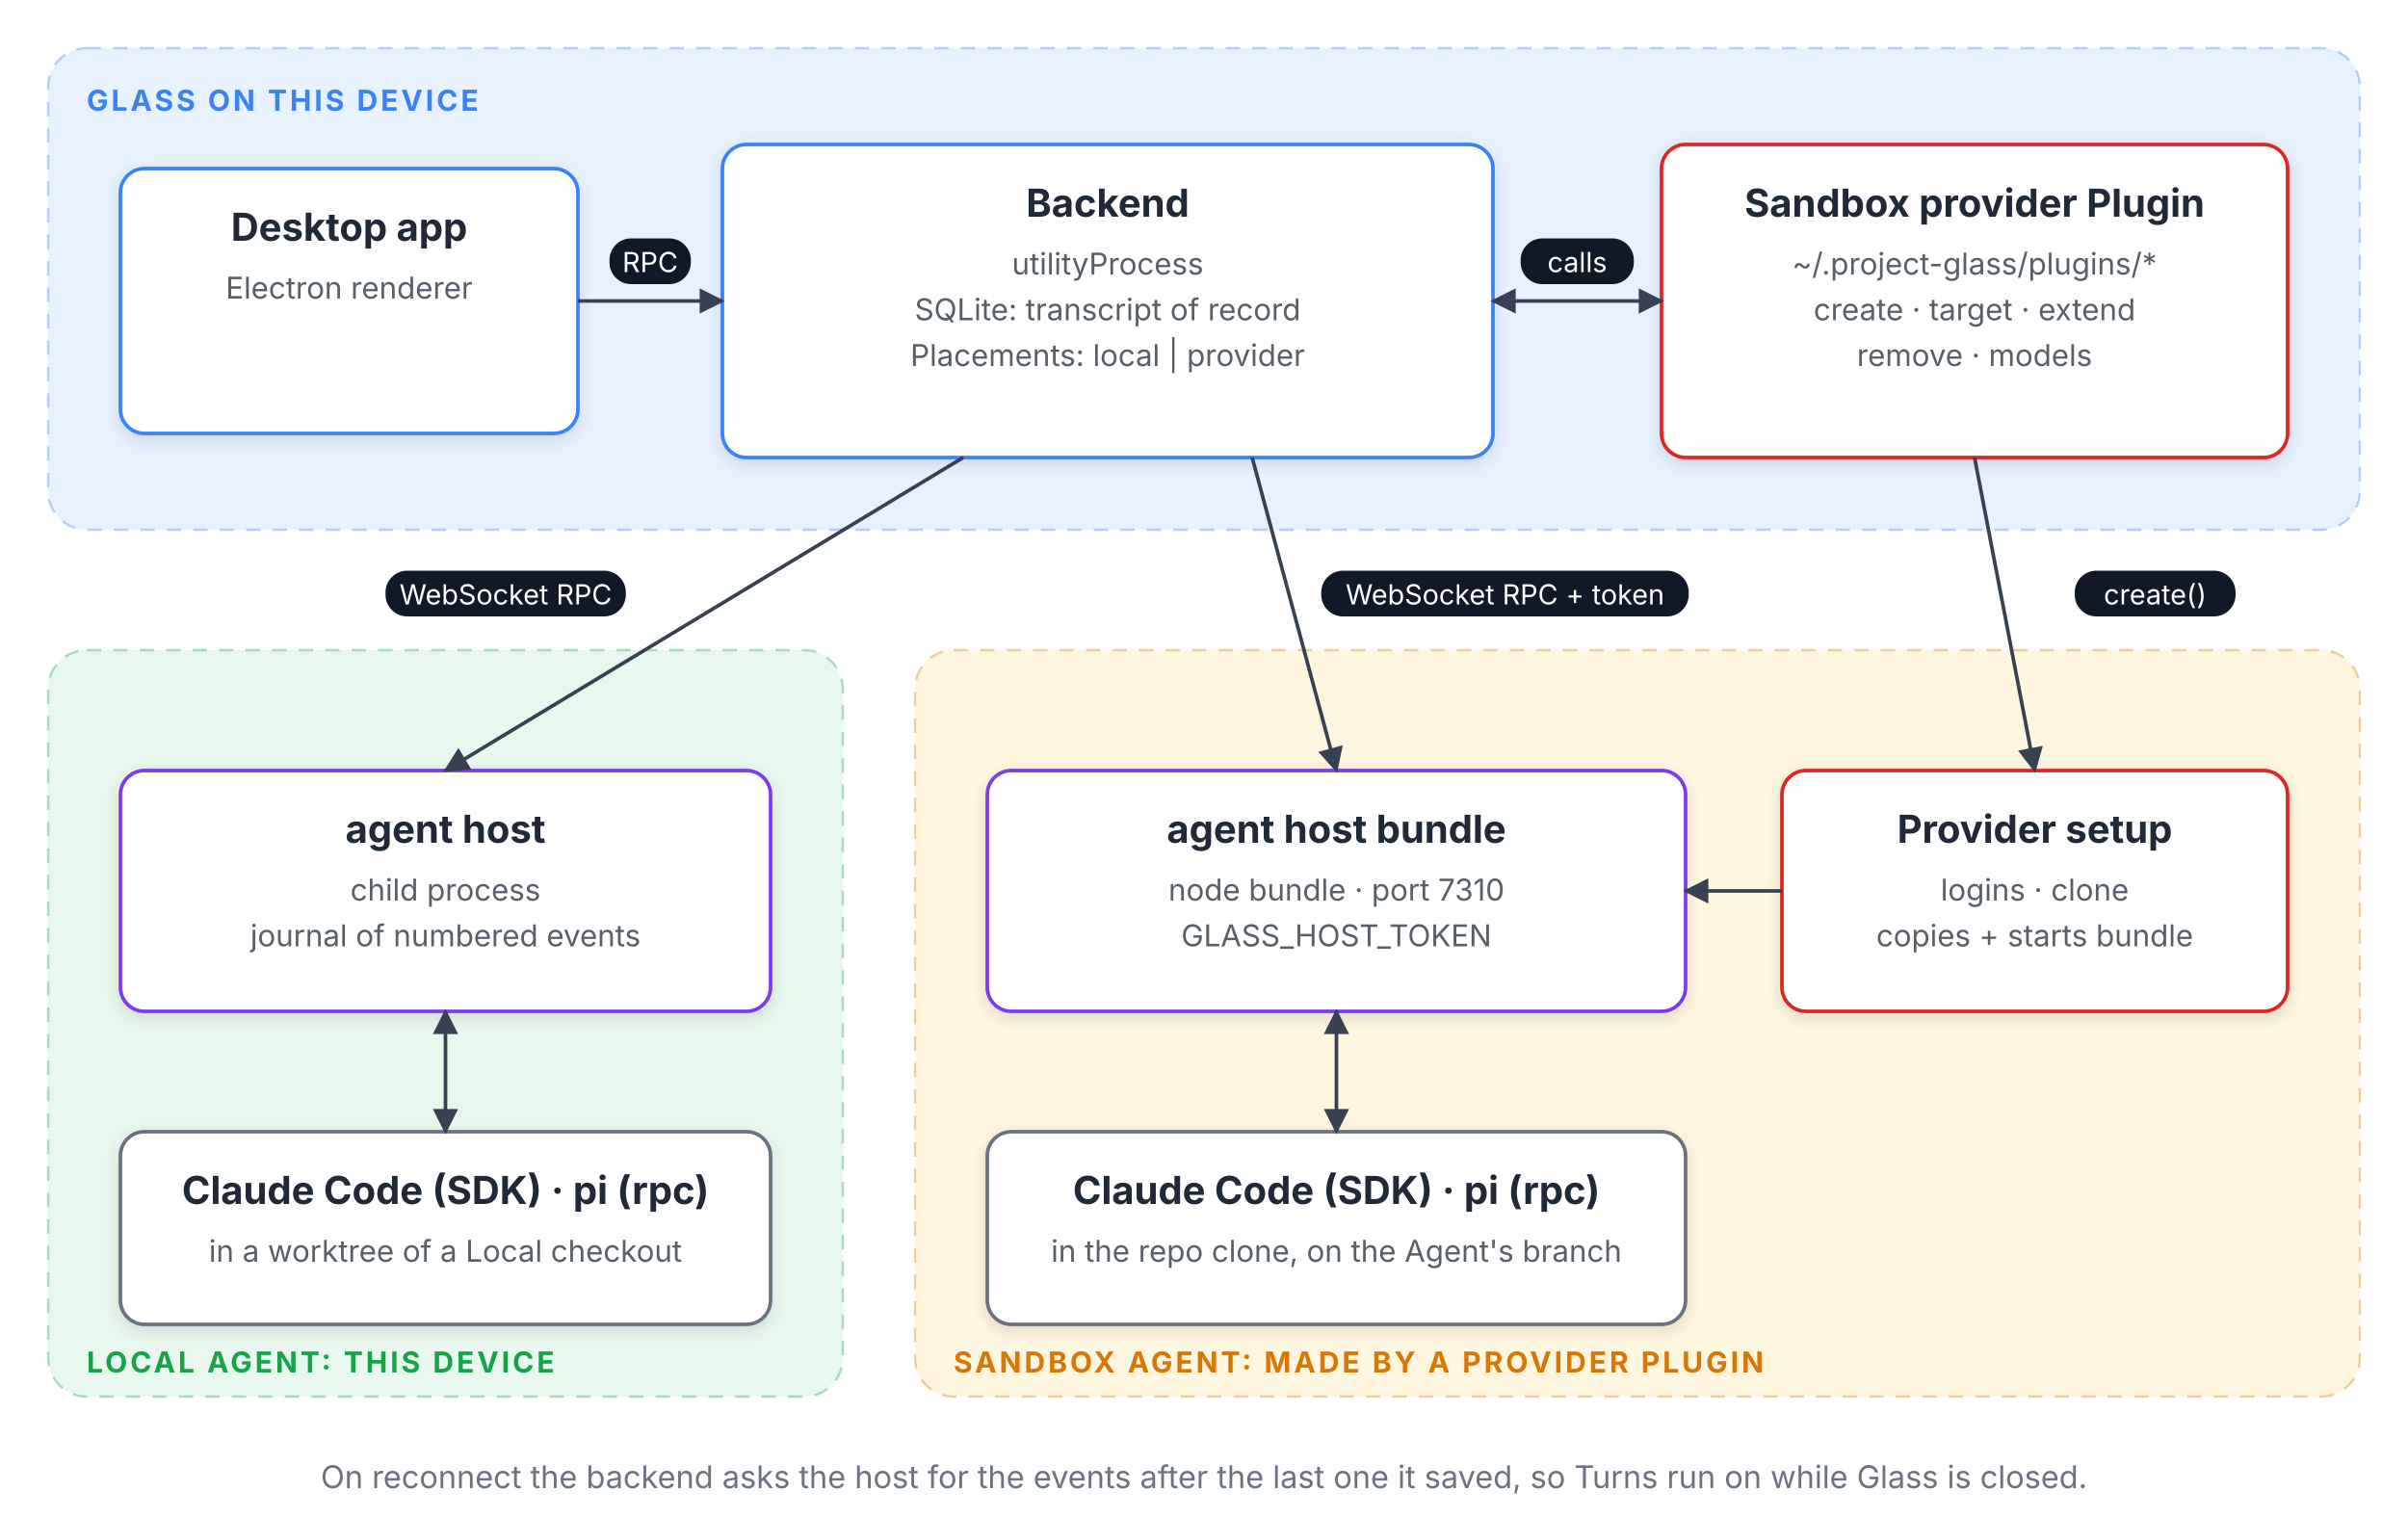
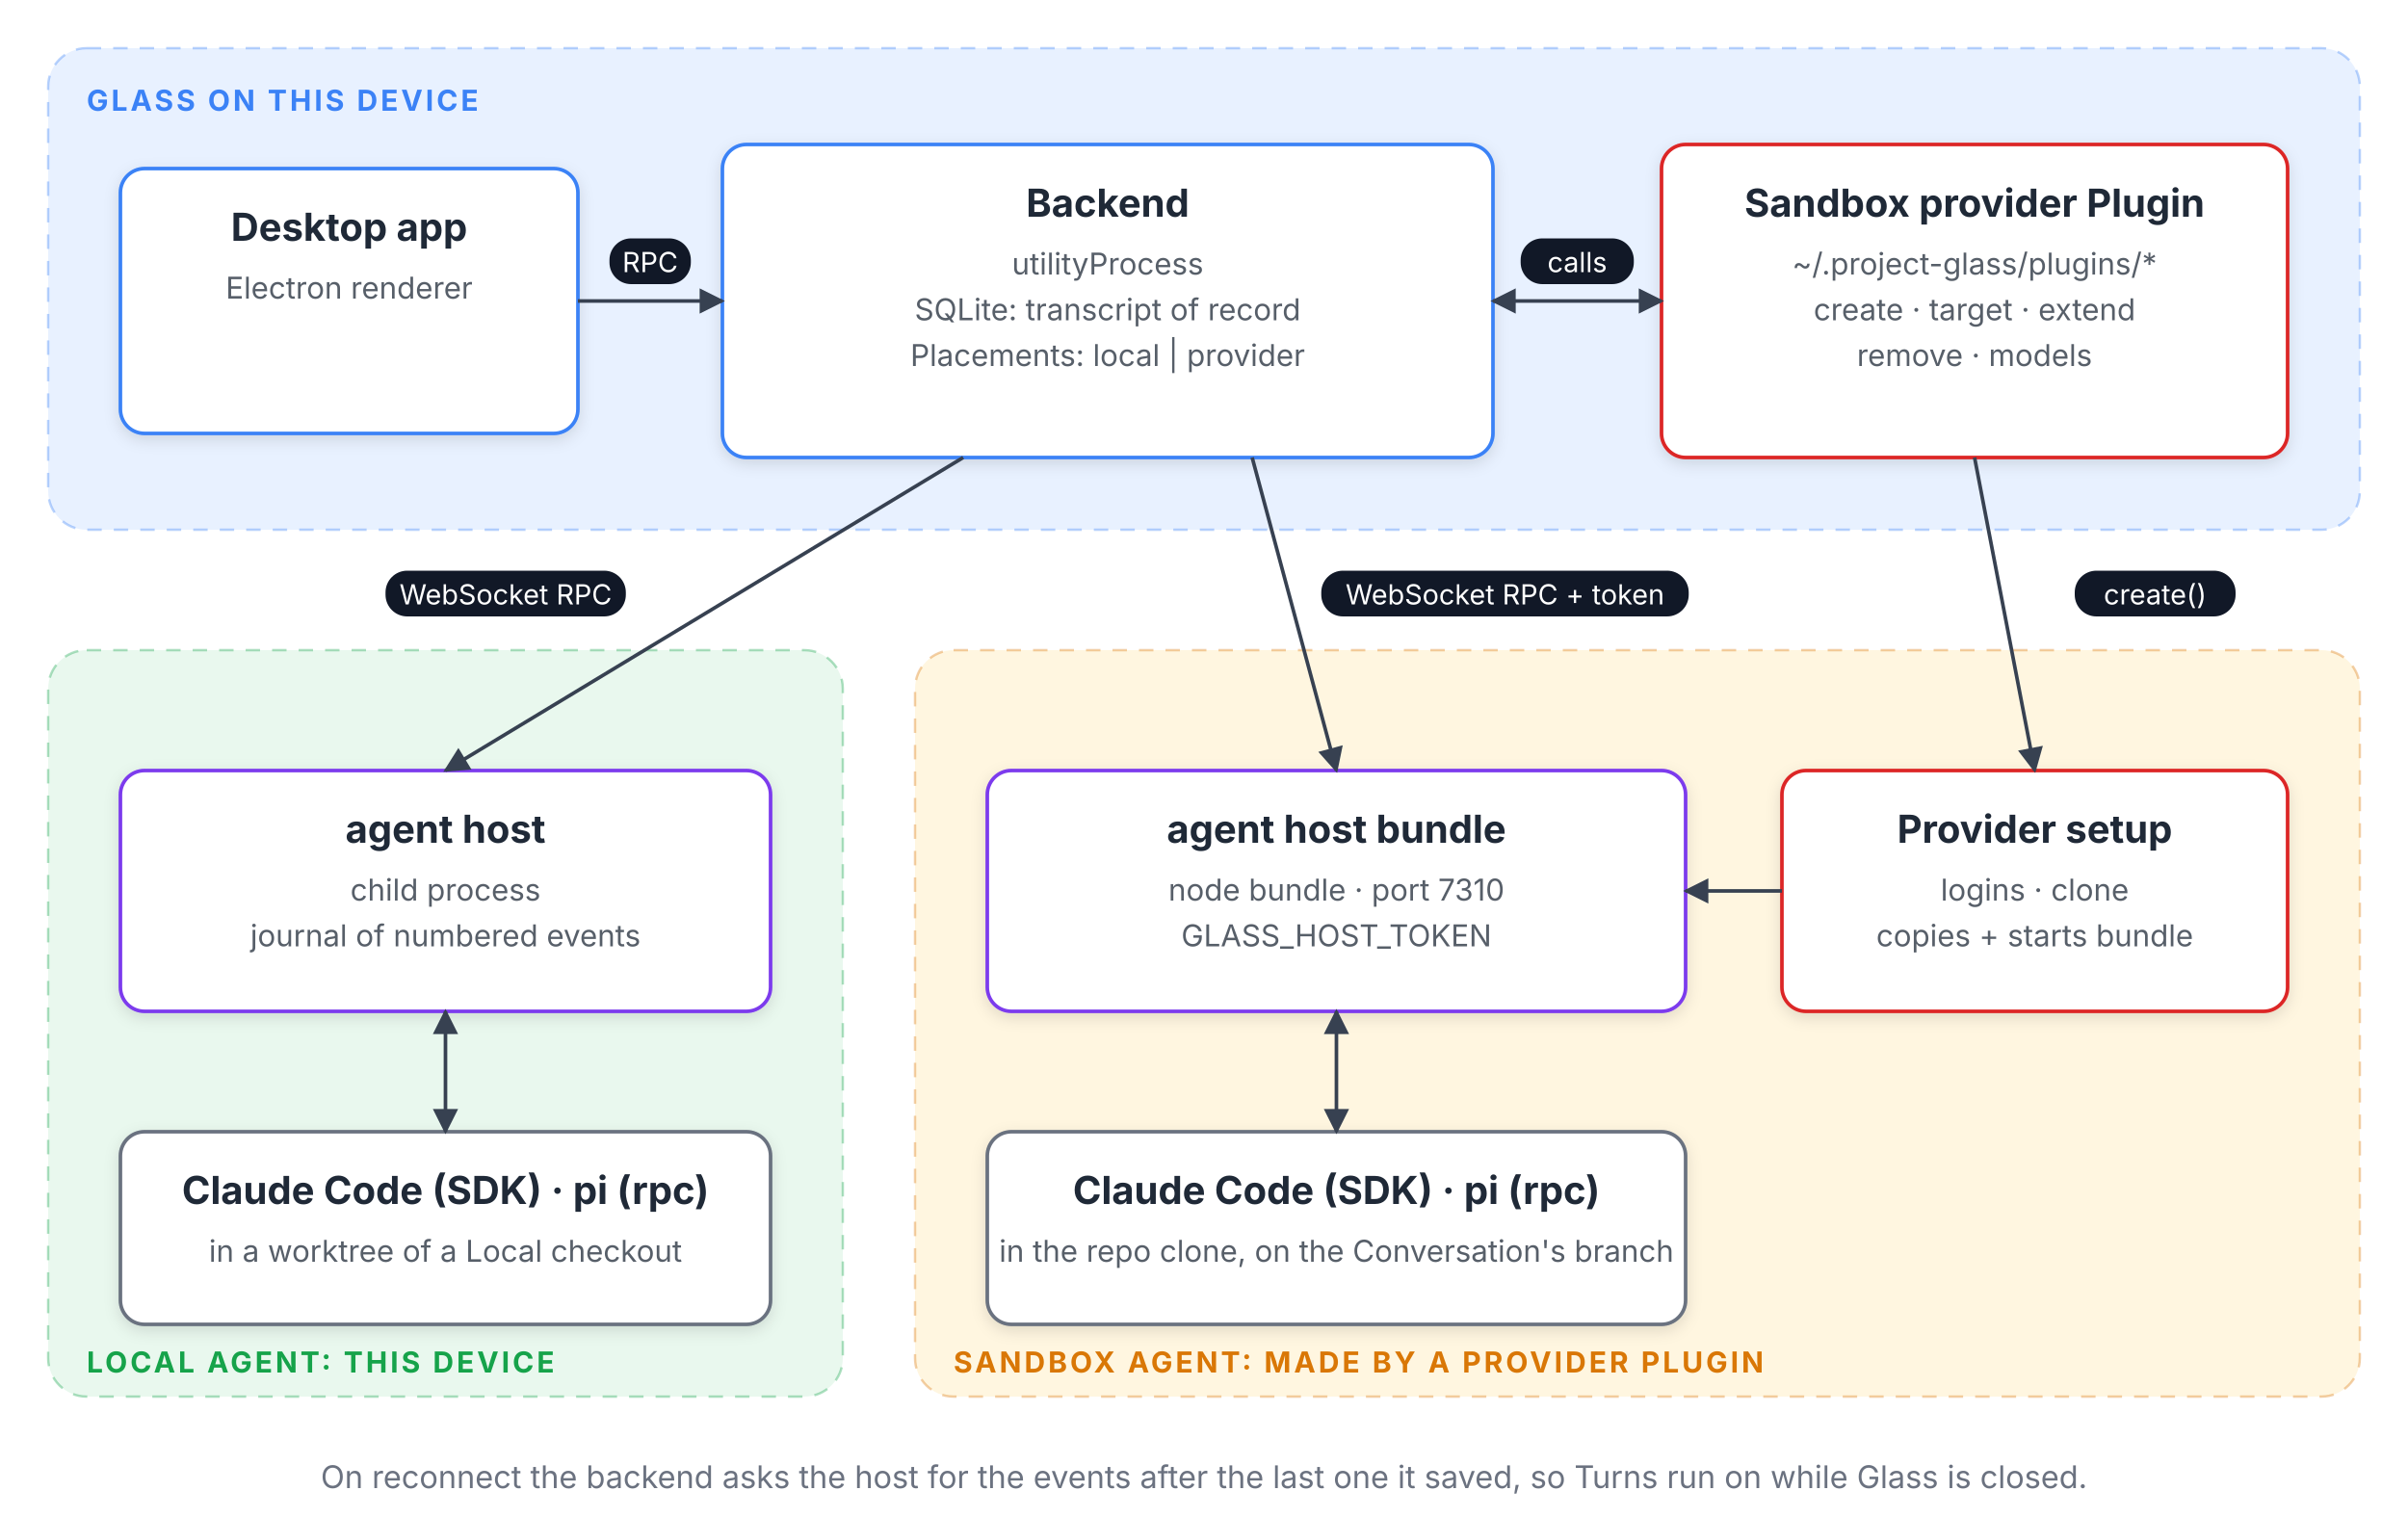
<svg xmlns="http://www.w3.org/2000/svg" viewBox="0 0 1000 630" width="1000" height="630">
  <rect width="1000" height="630" fill="#ffffff" />
  <defs>
    <marker id="head" viewBox="0 0 10 10" refX="9" refY="5" markerWidth="7" markerHeight="7" orient="auto-start-reverse">
      <path d="M0,0 L10,5 L0,10 z" fill="#374151" />
    </marker>
    <filter id="shadow" x="-10%" y="-10%" width="120%" height="130%">
      <feDropShadow dx="0" dy="2" stdDeviation="3" flood-opacity="0.12" />
    </filter>
  </defs>
  <rect x="20" y="20" width="960" height="200" rx="16" fill="#e8f1ff" stroke="#3b82f6" stroke-opacity="0.35" stroke-dasharray="6 5" />
  <text x="36" y="46" font-family="-apple-system, 'Inter', system-ui, sans-serif" font-size="12" font-weight="700" letter-spacing="1.2" fill="#3b82f6">GLASS ON THIS DEVICE</text>
  <rect x="20" y="270" width="330" height="310" rx="16" fill="#e9f8ee" stroke="#16a34a" stroke-opacity="0.35" stroke-dasharray="6 5" />
  <text x="36" y="570" font-family="-apple-system, 'Inter', system-ui, sans-serif" font-size="12" font-weight="700" letter-spacing="1.2" fill="#16a34a">LOCAL AGENT: THIS DEVICE</text>
  <rect x="380" y="270" width="600" height="310" rx="16" fill="#fff6e0" stroke="#d97706" stroke-opacity="0.35" stroke-dasharray="6 5" />
  <text x="396" y="570" font-family="-apple-system, 'Inter', system-ui, sans-serif" font-size="12" font-weight="700" letter-spacing="1.2" fill="#d97706">SANDBOX AGENT: MADE BY A PROVIDER PLUGIN</text>
  <rect x="50" y="70" width="190" height="110" rx="10" fill="#fff" stroke="#3b82f6" stroke-width="1.5" filter="url(#shadow)" />
  <text x="145" y="100" text-anchor="middle" font-family="-apple-system, 'Inter', system-ui, sans-serif" font-size="16" font-weight="650" fill="#1f2937">Desktop app</text>
  <text x="145" y="124" text-anchor="middle" font-family="-apple-system, 'Inter', system-ui, sans-serif" font-size="12.5" fill="#1f2937" opacity="0.75">Electron renderer</text>
  <rect x="300" y="60" width="320" height="130" rx="10" fill="#fff" stroke="#3b82f6" stroke-width="1.5" filter="url(#shadow)" />
  <text x="460" y="90" text-anchor="middle" font-family="-apple-system, 'Inter', system-ui, sans-serif" font-size="16" font-weight="650" fill="#1f2937">Backend</text>
  <text x="460" y="114" text-anchor="middle" font-family="-apple-system, 'Inter', system-ui, sans-serif" font-size="12.5" fill="#1f2937" opacity="0.75">utilityProcess</text>
  <text x="460" y="133" text-anchor="middle" font-family="-apple-system, 'Inter', system-ui, sans-serif" font-size="12.5" fill="#1f2937" opacity="0.75">SQLite: transcript of record</text>
  <text x="460" y="152" text-anchor="middle" font-family="-apple-system, 'Inter', system-ui, sans-serif" font-size="12.5" fill="#1f2937" opacity="0.75">Placements: local | provider</text>
  <rect x="690" y="60" width="260" height="130" rx="10" fill="#fff" stroke="#dc2626" stroke-width="1.5" filter="url(#shadow)" />
  <text x="820" y="90" text-anchor="middle" font-family="-apple-system, 'Inter', system-ui, sans-serif" font-size="16" font-weight="650" fill="#1f2937">Sandbox provider Plugin</text>
  <text x="820" y="114" text-anchor="middle" font-family="-apple-system, 'Inter', system-ui, sans-serif" font-size="12.5" fill="#1f2937" opacity="0.75">~/.project-glass/plugins/*</text>
  <text x="820" y="133" text-anchor="middle" font-family="-apple-system, 'Inter', system-ui, sans-serif" font-size="12.5" fill="#1f2937" opacity="0.75">create · target · extend</text>
  <text x="820" y="152" text-anchor="middle" font-family="-apple-system, 'Inter', system-ui, sans-serif" font-size="12.5" fill="#1f2937" opacity="0.75">remove · models</text>
  <rect x="50" y="320" width="270" height="100" rx="10" fill="#fff" stroke="#7c3aed" stroke-width="1.5" filter="url(#shadow)" />
  <text x="185" y="350" text-anchor="middle" font-family="-apple-system, 'Inter', system-ui, sans-serif" font-size="16" font-weight="650" fill="#1f2937">agent host</text>
  <text x="185" y="374" text-anchor="middle" font-family="-apple-system, 'Inter', system-ui, sans-serif" font-size="12.5" fill="#1f2937" opacity="0.75">child process</text>
  <text x="185" y="393" text-anchor="middle" font-family="-apple-system, 'Inter', system-ui, sans-serif" font-size="12.5" fill="#1f2937" opacity="0.75">journal of numbered events</text>
  <rect x="50" y="470" width="270" height="80" rx="10" fill="#fff" stroke="#6b7280" stroke-width="1.5" filter="url(#shadow)" />
  <text x="185" y="500" text-anchor="middle" font-family="-apple-system, 'Inter', system-ui, sans-serif" font-size="16" font-weight="650" fill="#1f2937">Claude Code (SDK) · pi (rpc)</text>
  <text x="185" y="524" text-anchor="middle" font-family="-apple-system, 'Inter', system-ui, sans-serif" font-size="12.5" fill="#1f2937" opacity="0.75">in a worktree of a Local checkout</text>
  <rect x="410" y="320" width="290" height="100" rx="10" fill="#fff" stroke="#7c3aed" stroke-width="1.5" filter="url(#shadow)" />
  <text x="555" y="350" text-anchor="middle" font-family="-apple-system, 'Inter', system-ui, sans-serif" font-size="16" font-weight="650" fill="#1f2937">agent host bundle</text>
  <text x="555" y="374" text-anchor="middle" font-family="-apple-system, 'Inter', system-ui, sans-serif" font-size="12.5" fill="#1f2937" opacity="0.75">node bundle · port 7310</text>
  <text x="555" y="393" text-anchor="middle" font-family="-apple-system, 'Inter', system-ui, sans-serif" font-size="12.5" fill="#1f2937" opacity="0.75">GLASS_HOST_TOKEN</text>
  <rect x="410" y="470" width="290" height="80" rx="10" fill="#fff" stroke="#6b7280" stroke-width="1.5" filter="url(#shadow)" />
  <text x="555" y="500" text-anchor="middle" font-family="-apple-system, 'Inter', system-ui, sans-serif" font-size="16" font-weight="650" fill="#1f2937">Claude Code (SDK) · pi (rpc)</text>
-   <text x="555" y="524" text-anchor="middle" font-family="-apple-system, 'Inter', system-ui, sans-serif" font-size="12.5" fill="#1f2937" opacity="0.75">in the repo clone, on the Agent's branch</text>
+   <text x="555" y="524" text-anchor="middle" font-family="-apple-system, 'Inter', system-ui, sans-serif" font-size="12.5" fill="#1f2937" opacity="0.75">in the repo clone, on the Conversation's branch</text>
  <rect x="740" y="320" width="210" height="100" rx="10" fill="#fff" stroke="#dc2626" stroke-width="1.5" filter="url(#shadow)" />
  <text x="845" y="350" text-anchor="middle" font-family="-apple-system, 'Inter', system-ui, sans-serif" font-size="16" font-weight="650" fill="#1f2937">Provider setup</text>
  <text x="845" y="374" text-anchor="middle" font-family="-apple-system, 'Inter', system-ui, sans-serif" font-size="12.5" fill="#1f2937" opacity="0.75">logins · clone</text>
  <text x="845" y="393" text-anchor="middle" font-family="-apple-system, 'Inter', system-ui, sans-serif" font-size="12.5" fill="#1f2937" opacity="0.75">copies + starts bundle</text>
  <line x1="240" y1="125" x2="300" y2="125" stroke="#374151" stroke-width="1.5" marker-end="url(#head)" />
  <rect x="253.1" y="99" width="33.8" height="19" rx="9" fill="#111827" />
  <text x="270" y="113" text-anchor="middle" font-family="-apple-system, 'Inter', system-ui, sans-serif" font-size="11.5" fill="#fff">RPC</text>
  <line x1="620" y1="125" x2="690" y2="125" stroke="#374151" stroke-width="1.5" marker-end="url(#head)" marker-start="url(#head)" />
  <rect x="631.5" y="99" width="47" height="19" rx="9" fill="#111827" />
  <text x="655" y="113" text-anchor="middle" font-family="-apple-system, 'Inter', system-ui, sans-serif" font-size="11.5" fill="#fff">calls</text>
  <line x1="400" y1="190" x2="185" y2="320" stroke="#374151" stroke-width="1.5" marker-end="url(#head)" />
  <rect x="160.1" y="237" width="99.8" height="19" rx="9" fill="#111827" />
  <text x="210" y="251" text-anchor="middle" font-family="-apple-system, 'Inter', system-ui, sans-serif" font-size="11.5" fill="#fff">WebSocket RPC</text>
  <line x1="520" y1="190" x2="555" y2="320" stroke="#374151" stroke-width="1.5" marker-end="url(#head)" />
  <rect x="548.7" y="237" width="152.6" height="19" rx="9" fill="#111827" />
  <text x="625" y="251" text-anchor="middle" font-family="-apple-system, 'Inter', system-ui, sans-serif" font-size="11.5" fill="#fff">WebSocket RPC + token</text>
  <line x1="820" y1="190" x2="845" y2="320" stroke="#374151" stroke-width="1.5" marker-end="url(#head)" />
  <rect x="861.6" y="237" width="66.8" height="19" rx="9" fill="#111827" />
  <text x="895" y="251" text-anchor="middle" font-family="-apple-system, 'Inter', system-ui, sans-serif" font-size="11.5" fill="#fff">create()</text>
  <line x1="740" y1="370" x2="700" y2="370" stroke="#374151" stroke-width="1.5" marker-end="url(#head)" />
  <line x1="185" y1="420" x2="185" y2="470" stroke="#374151" stroke-width="1.5" marker-end="url(#head)" marker-start="url(#head)" />
  <line x1="555" y1="420" x2="555" y2="470" stroke="#374151" stroke-width="1.5" marker-end="url(#head)" marker-start="url(#head)" />
  <text x="500" y="618" text-anchor="middle" font-family="-apple-system, 'Inter', system-ui, sans-serif" font-size="13" fill="#6b7280">On reconnect the backend asks the host for the events after the last one it saved, so Turns run on while Glass is closed.</text>
</svg>
